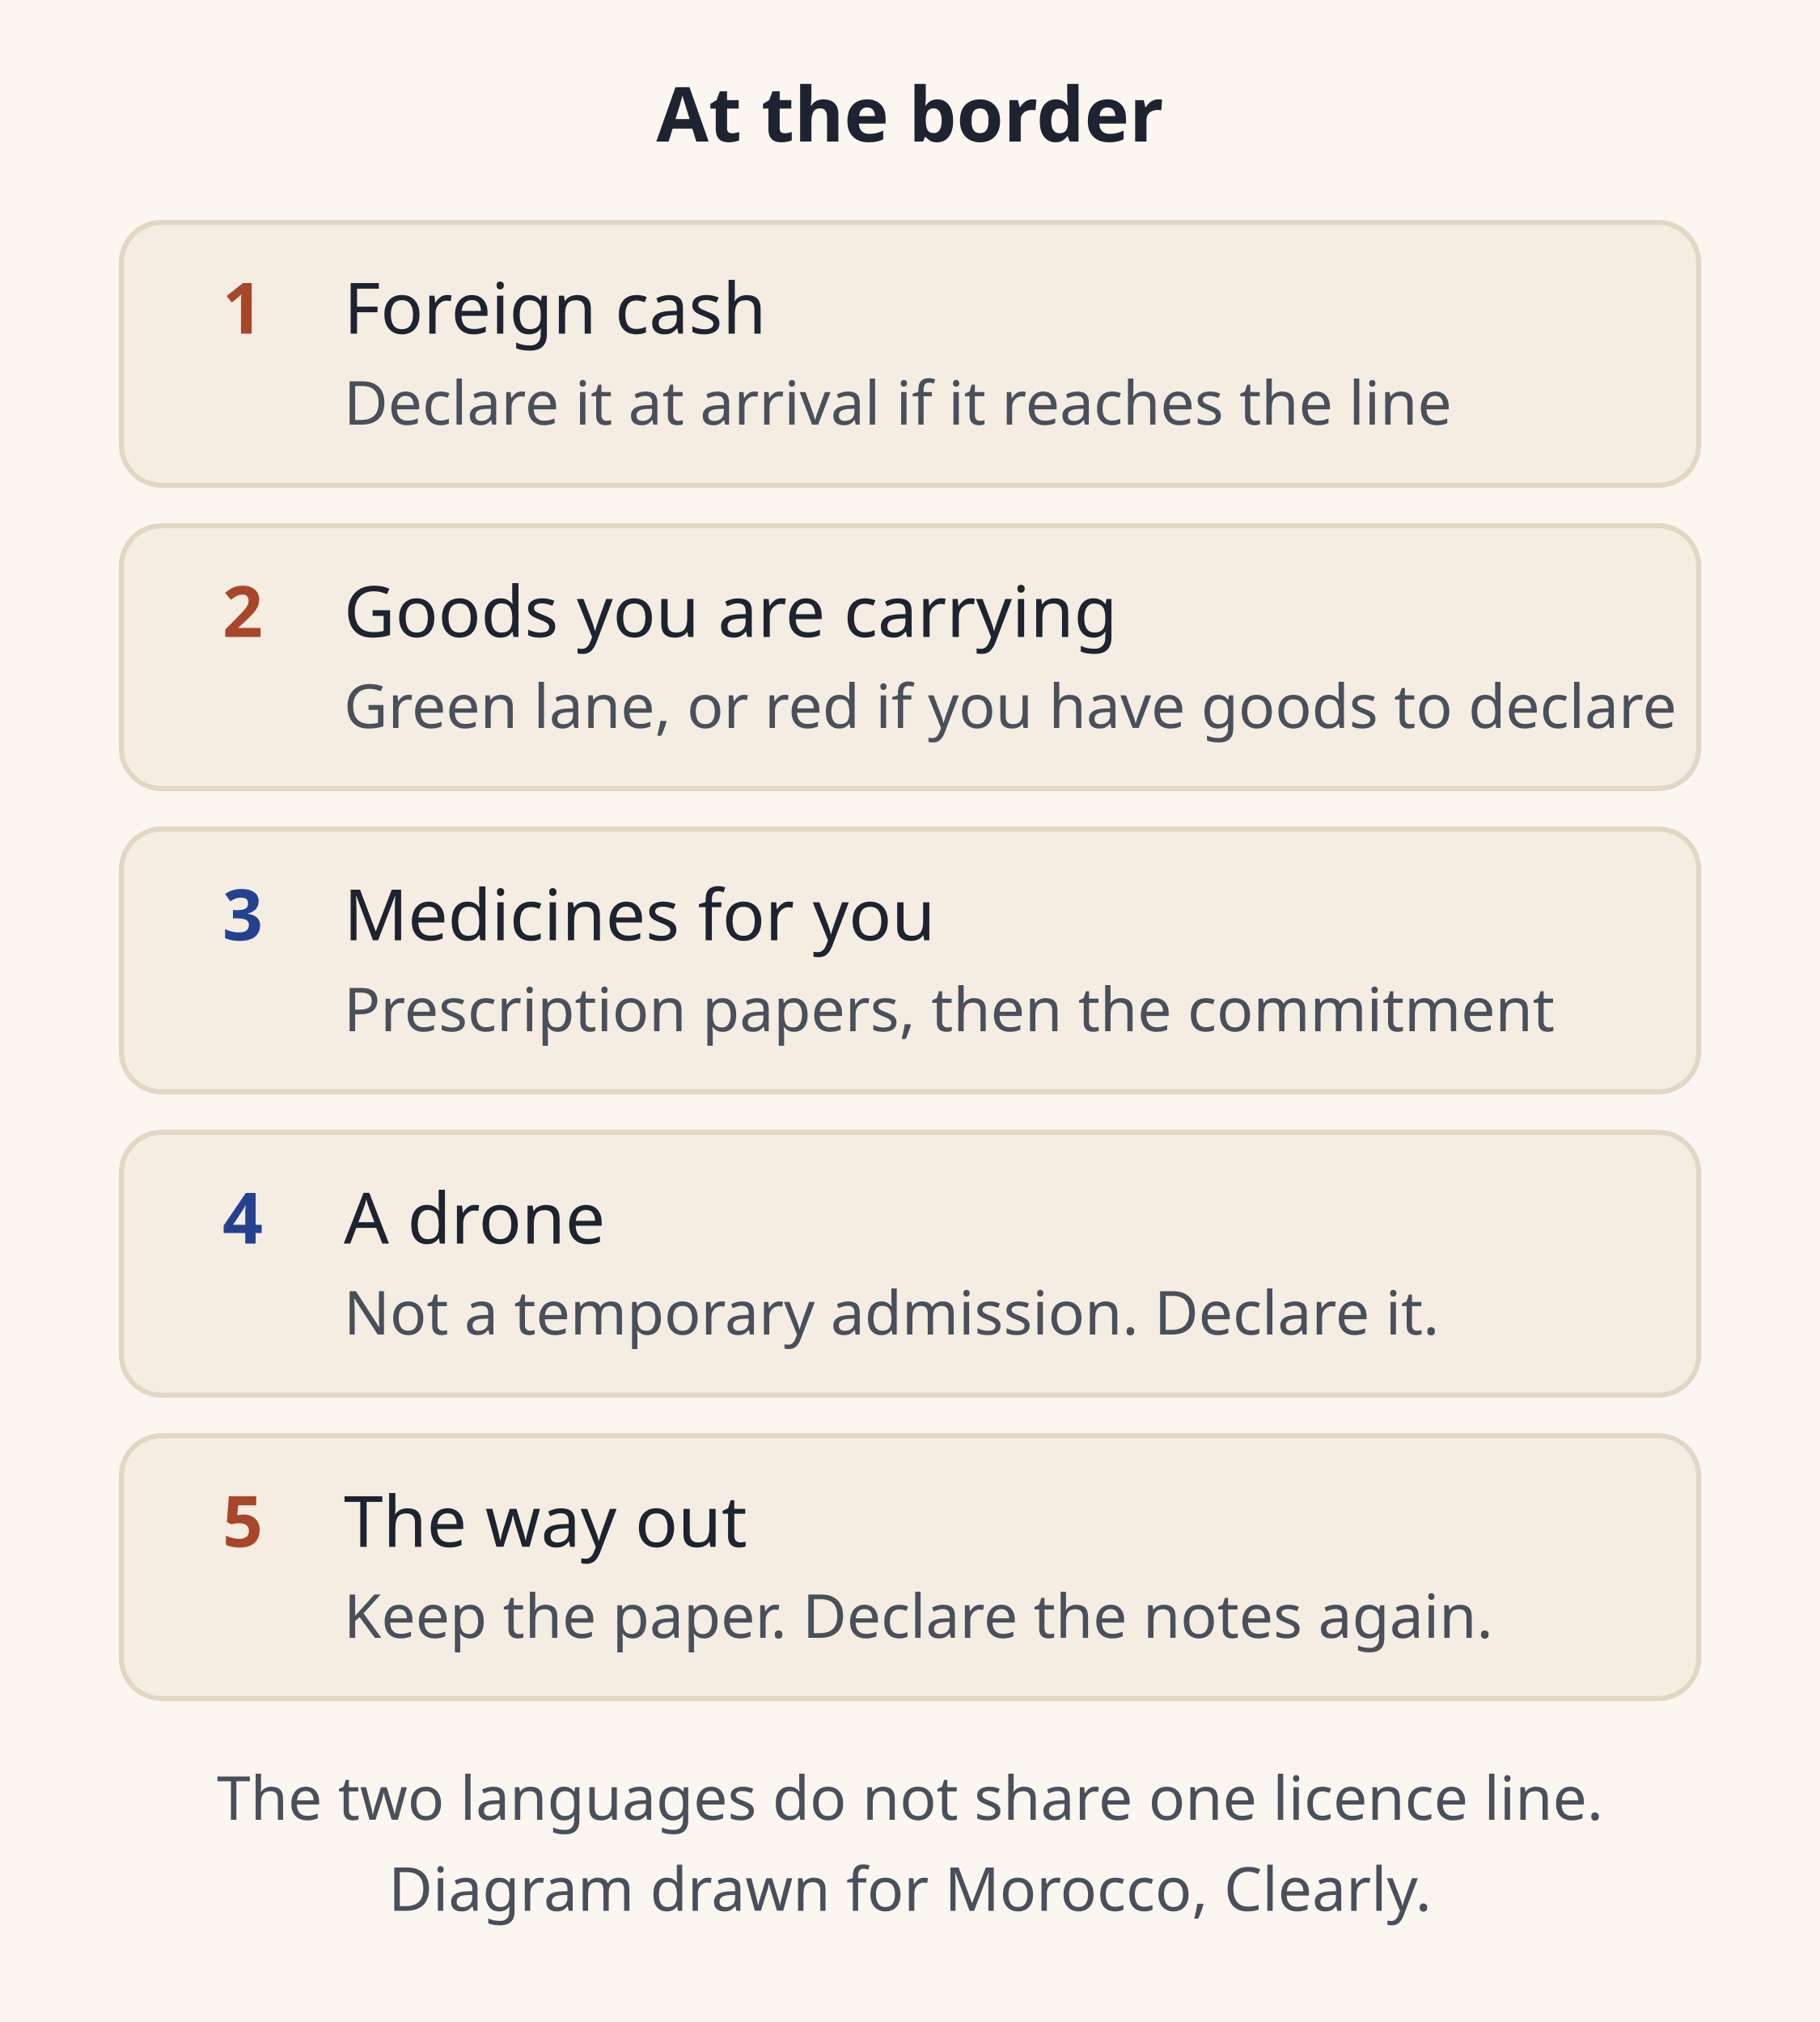
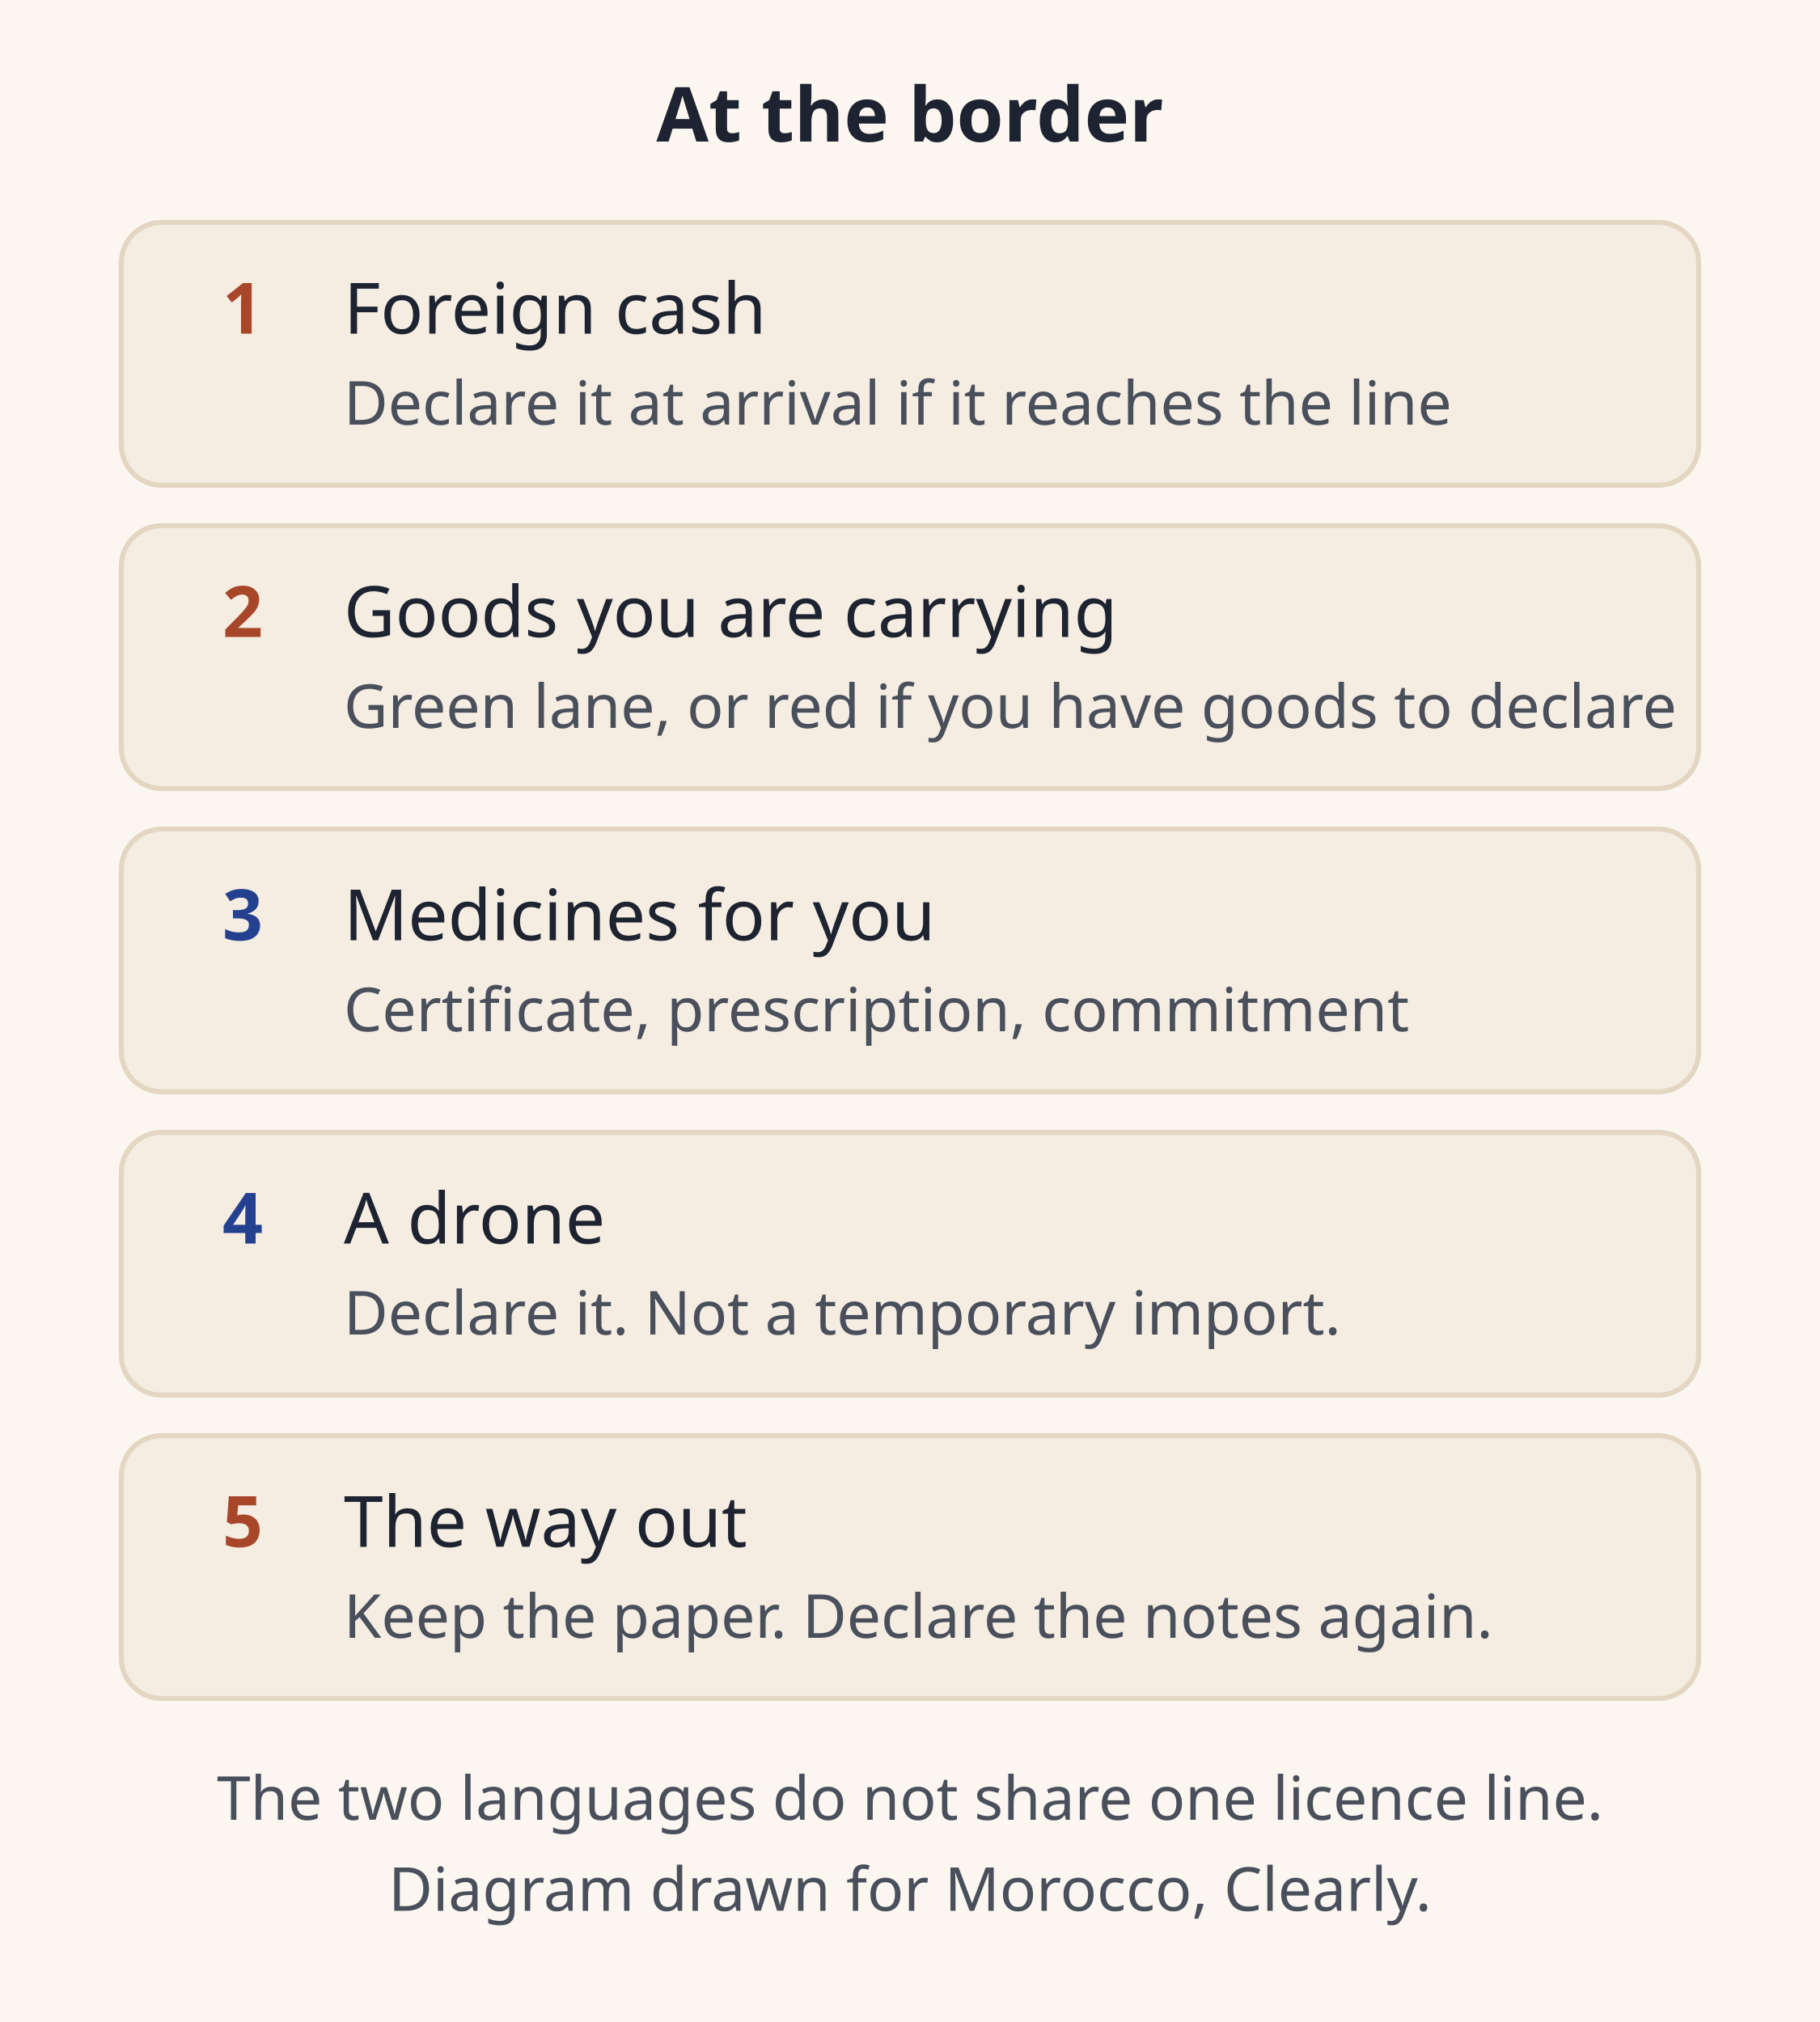
<svg viewBox="0 0 360 400">
  <rect width="360" height="400" fill="#FBF7F0" />
  <text x="180" y="28" text-anchor="middle" font-family="sans-serif" font-size="15" font-weight="600" fill="#1D2330">At the border</text>
  <rect x="24" y="44" width="312" height="52" rx="8" fill="#F5EDE1" stroke="#E3D6C3" />
  <text x="44" y="66" font-family="sans-serif" font-size="14" font-weight="600" fill="#A8462A">1</text>
  <text x="68" y="66" font-family="sans-serif" font-size="14" fill="#1D2330">Foreign cash</text>
  <text x="68" y="84" font-family="sans-serif" font-size="12" fill="#4A4F5C">Declare it at arrival if it reaches the line</text>
  <rect x="24" y="104" width="312" height="52" rx="8" fill="#F5EDE1" stroke="#E3D6C3" />
  <text x="44" y="126" font-family="sans-serif" font-size="14" font-weight="600" fill="#A8462A">2</text>
  <text x="68" y="126" font-family="sans-serif" font-size="14" fill="#1D2330">Goods you are carrying</text>
  <text x="68" y="144" font-family="sans-serif" font-size="12" fill="#4A4F5C">Green lane, or red if you have goods to declare</text>
  <rect x="24" y="164" width="312" height="52" rx="8" fill="#F5EDE1" stroke="#E3D6C3" />
  <text x="44" y="186" font-family="sans-serif" font-size="14" font-weight="600" fill="#24418F">3</text>
  <text x="68" y="186" font-family="sans-serif" font-size="14" fill="#1D2330">Medicines for you</text>
-   <text x="68" y="204" font-family="sans-serif" font-size="12" fill="#4A4F5C">Prescription papers, then the commitment</text>
+   <text x="68" y="204" font-family="sans-serif" font-size="12" fill="#4A4F5C">Certificate, prescription, commitment</text>
  <rect x="24" y="224" width="312" height="52" rx="8" fill="#F5EDE1" stroke="#E3D6C3" />
  <text x="44" y="246" font-family="sans-serif" font-size="14" font-weight="600" fill="#24418F">4</text>
  <text x="68" y="246" font-family="sans-serif" font-size="14" fill="#1D2330">A drone</text>
-   <text x="68" y="264" font-family="sans-serif" font-size="12" fill="#4A4F5C">Not a temporary admission. Declare it.</text>
+   <text x="68" y="264" font-family="sans-serif" font-size="12" fill="#4A4F5C">Declare it. Not a temporary import.</text>
  <rect x="24" y="284" width="312" height="52" rx="8" fill="#F5EDE1" stroke="#E3D6C3" />
  <text x="44" y="306" font-family="sans-serif" font-size="14" font-weight="600" fill="#A8462A">5</text>
  <text x="68" y="306" font-family="sans-serif" font-size="14" fill="#1D2330">The way out</text>
  <text x="68" y="324" font-family="sans-serif" font-size="12" fill="#4A4F5C">Keep the paper. Declare the notes again.</text>
  <text x="180" y="360" text-anchor="middle" font-family="sans-serif" font-size="12" fill="#4A4F5C">The two languages do not share one licence line.</text>
  <text x="180" y="378" text-anchor="middle" font-family="sans-serif" font-size="12" fill="#4A4F5C">Diagram drawn for Morocco, Clearly.</text>
</svg>
